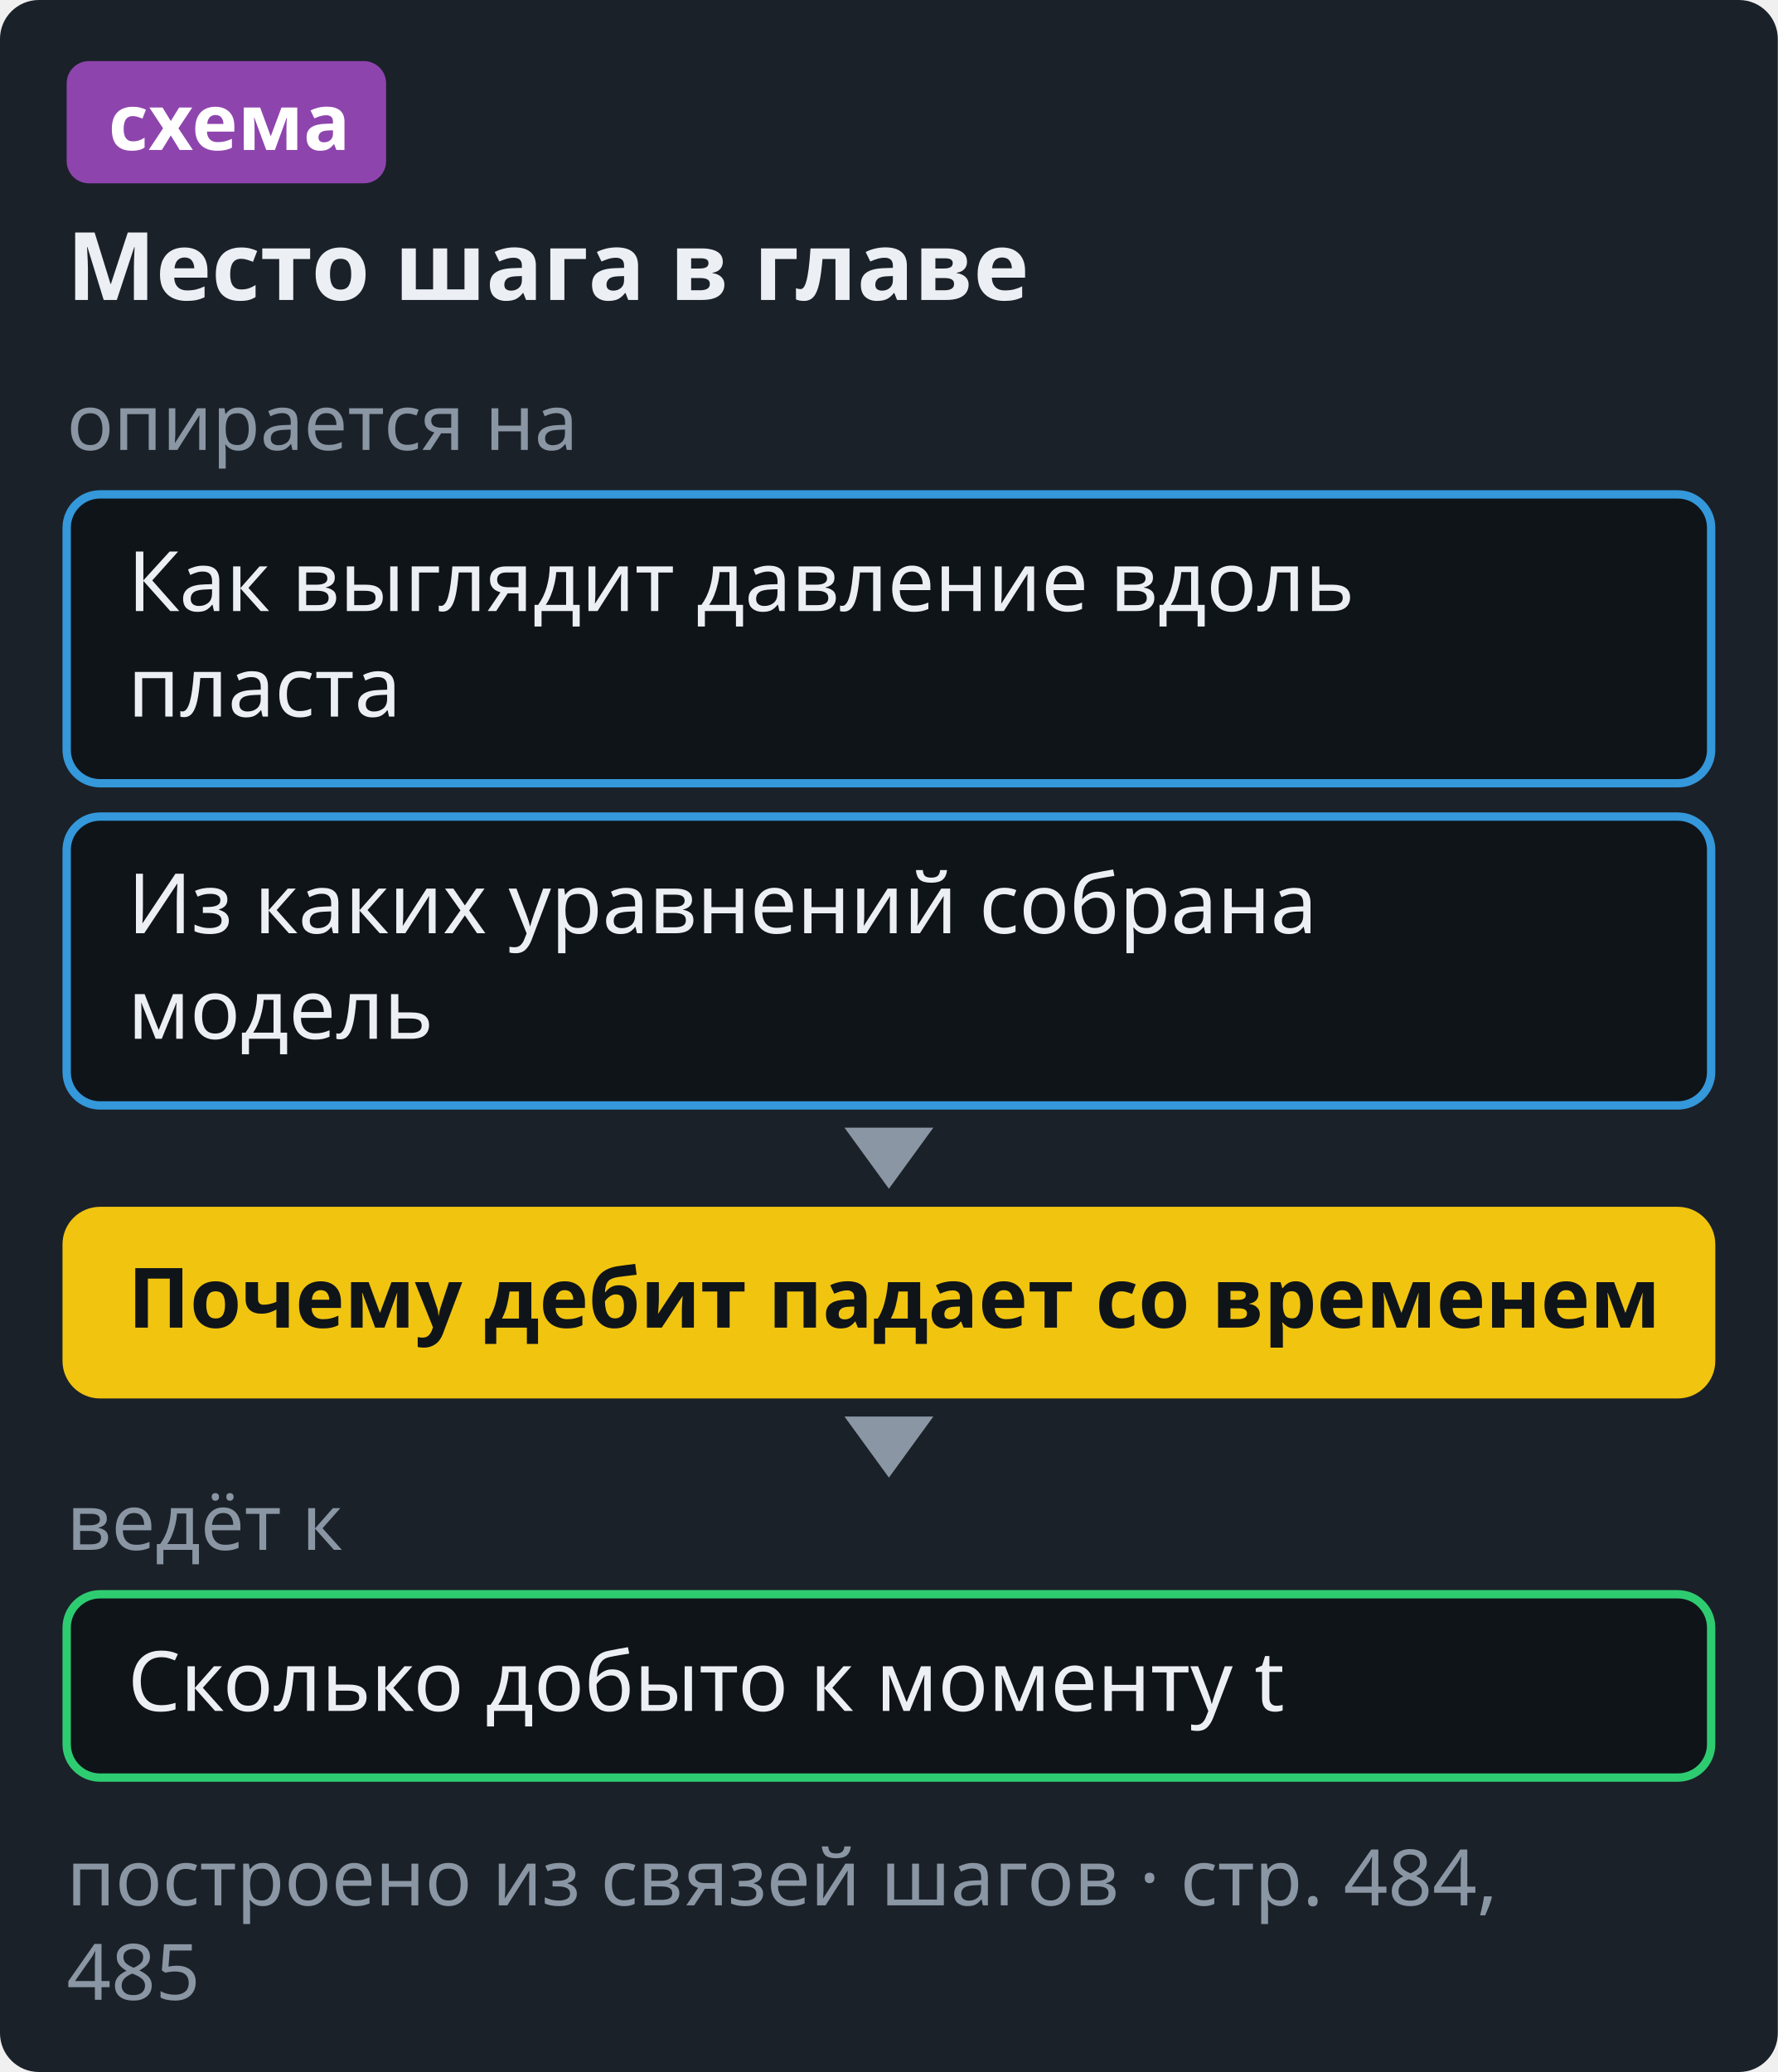
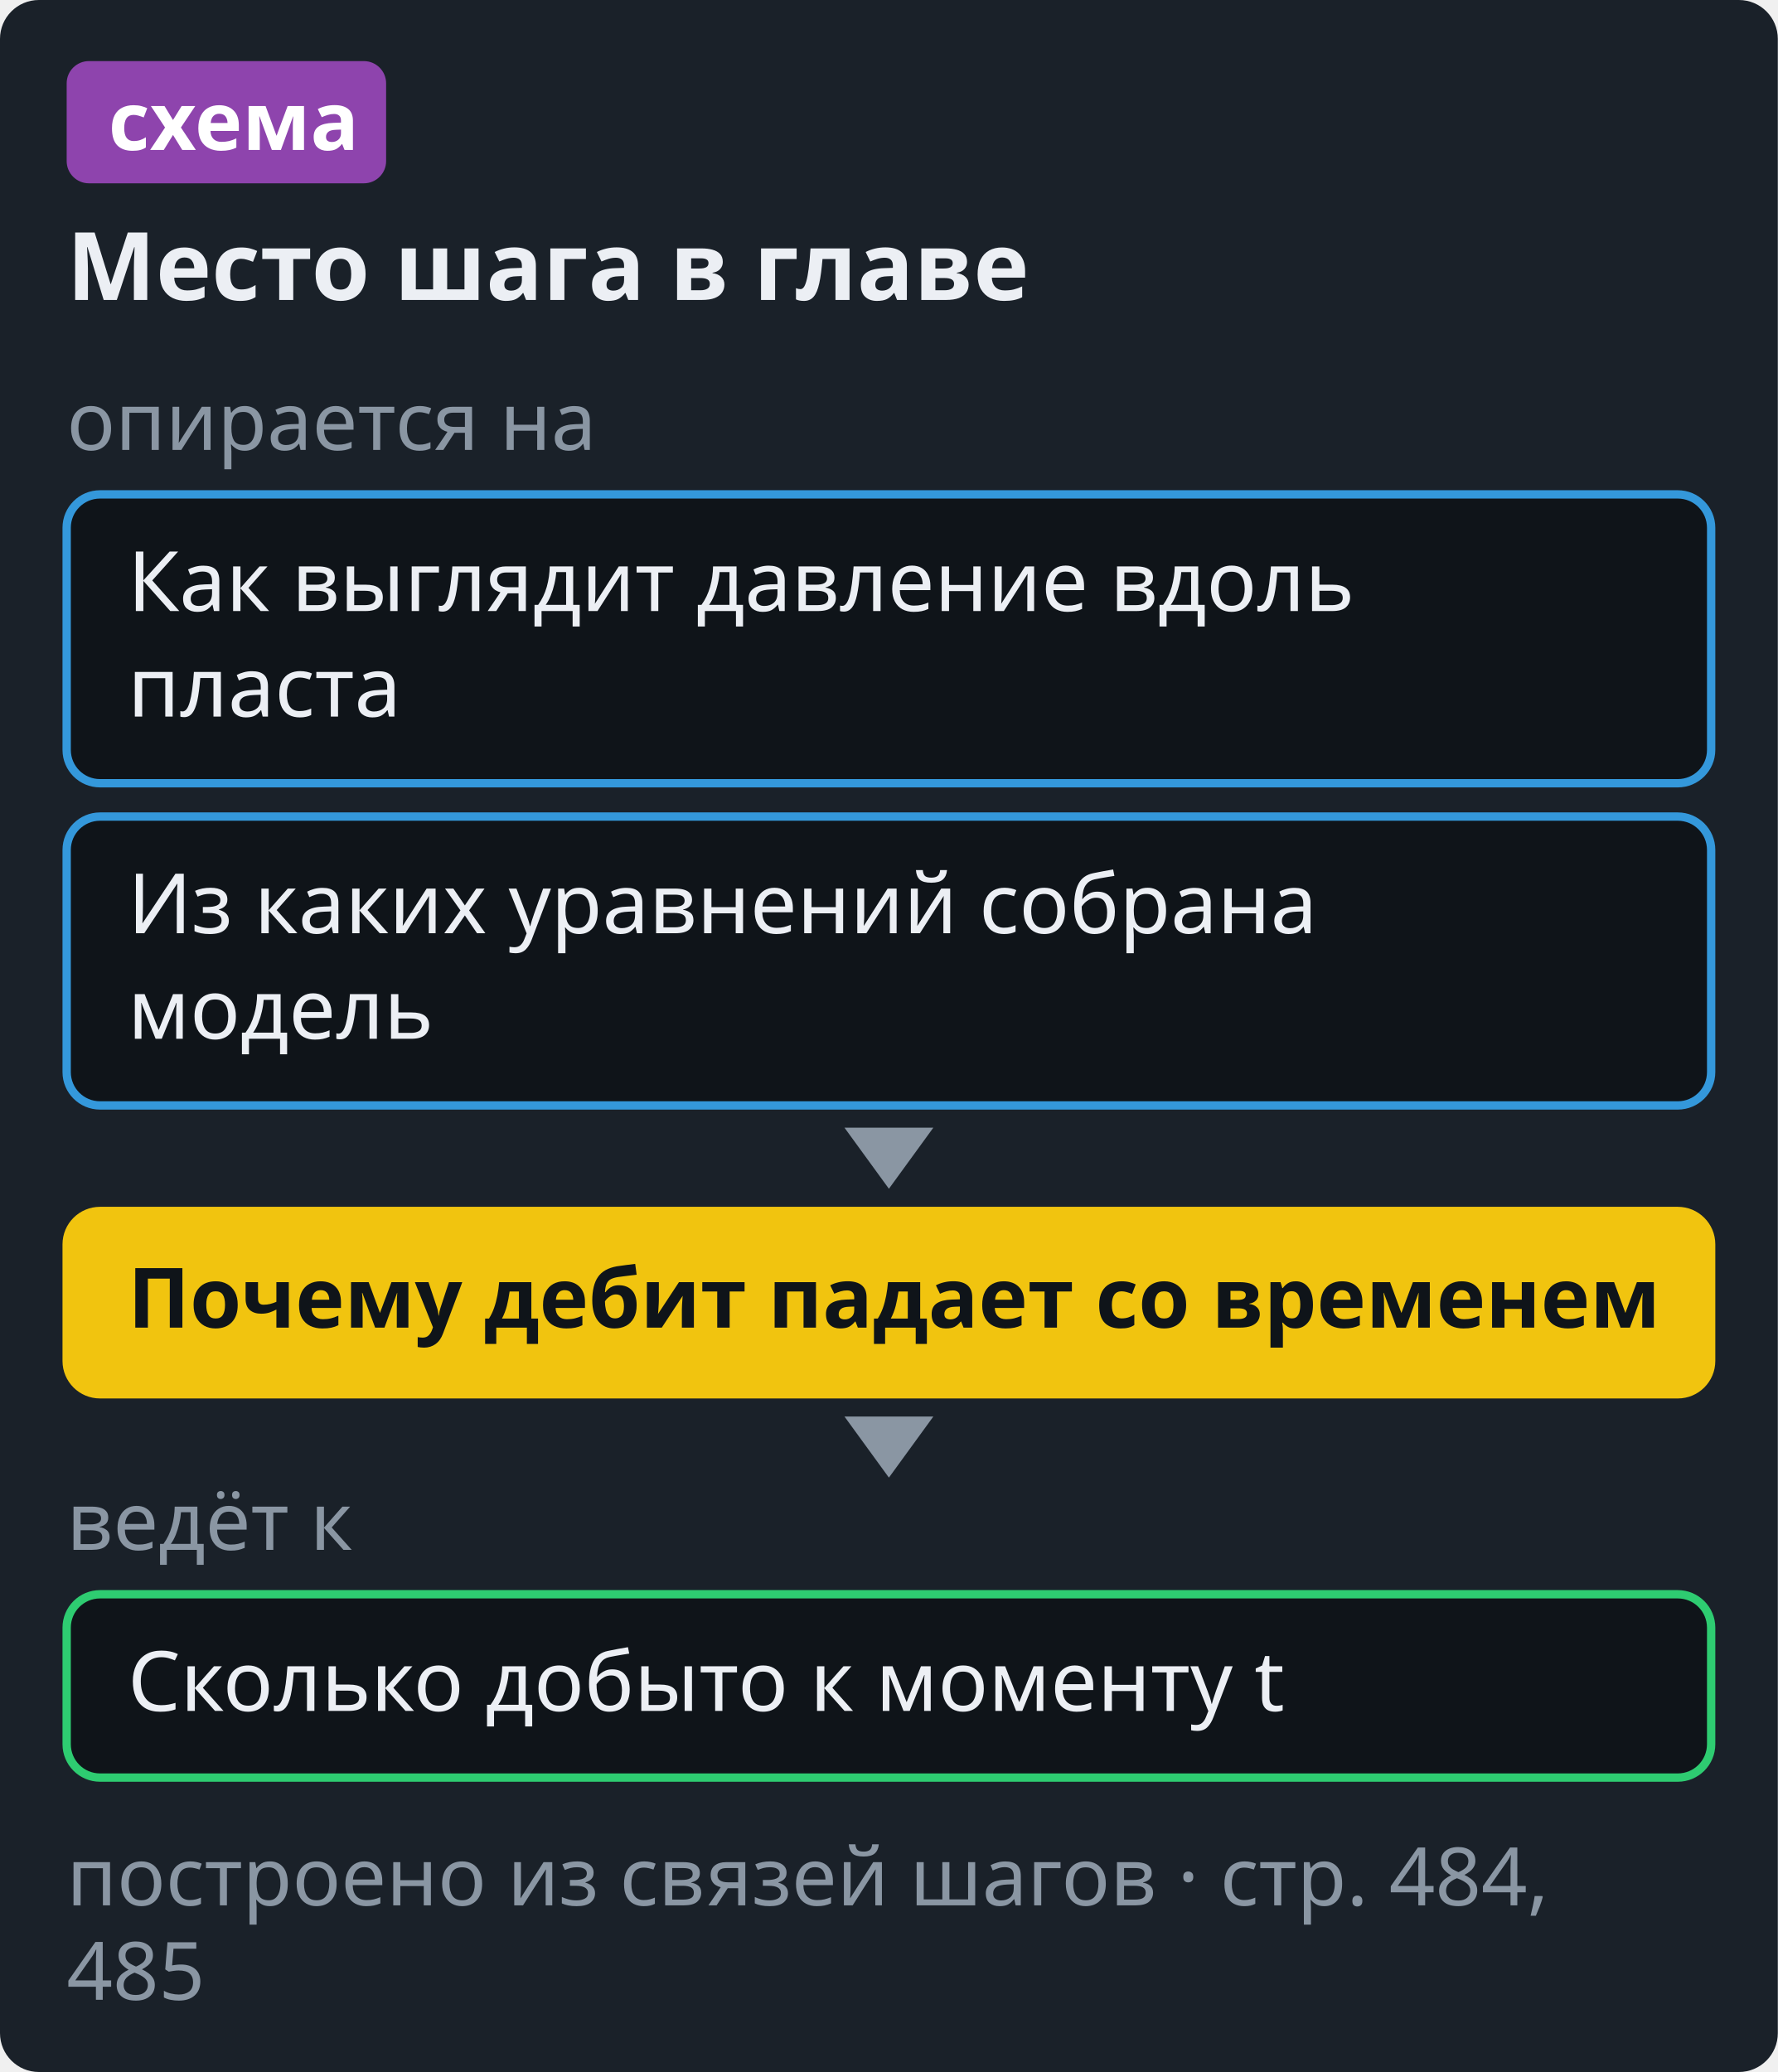
<svg xmlns="http://www.w3.org/2000/svg" viewBox="0 0 640 746" width="640" height="746" style="max-width:100%;height:auto">
  <rect width="640" height="746" rx="14" fill="#1A2129" />
  <rect x="24" y="22" width="115" height="44" rx="8" fill="#8E44AD" />
-   <text x="39.0" y="54.0" font-family="Segoe UI,system-ui,sans-serif" font-size="28" font-weight="600" fill="#FFFFFF" text-anchor="start">схема</text>
+   <text x="39.0" y="54.0" font-family="Segoe UI,system-ui,sans-serif" font-size="29" font-weight="600" fill="#FFFFFF" text-anchor="start">схема</text>
  <text x="24.0" y="108.0" font-family="Segoe UI,system-ui,sans-serif" font-size="34" font-weight="700" fill="#ECEFF4" text-anchor="start">Место шага в главе</text>
-   <text x="24.0" y="162.0" font-family="Segoe UI,system-ui,sans-serif" font-size="28" font-weight="400" fill="#8A96A3" text-anchor="start">опирается на</text>
+   <text x="24.0" y="162.0" font-family="Segoe UI,system-ui,sans-serif" font-size="29" font-weight="400" fill="#8A96A3" text-anchor="start">опирается на</text>
  <rect x="24" y="178" width="592" height="104" rx="12" fill="#0F1419" stroke="#3498DB" stroke-width="3" />
  <text x="46.0" y="220.0" font-family="Segoe UI,system-ui,sans-serif" font-size="30" font-weight="400" fill="#ECEFF4" text-anchor="start">Как выглядит давление вдоль</text>
  <text x="46.0" y="258.0" font-family="Segoe UI,system-ui,sans-serif" font-size="30" font-weight="400" fill="#ECEFF4" text-anchor="start">пласта</text>
  <rect x="24" y="294" width="592" height="104" rx="12" fill="#0F1419" stroke="#3498DB" stroke-width="3" />
  <text x="46.0" y="336.0" font-family="Segoe UI,system-ui,sans-serif" font-size="30" font-weight="400" fill="#ECEFF4" text-anchor="start">Из каких уравнений собрана</text>
  <text x="46.0" y="374.0" font-family="Segoe UI,system-ui,sans-serif" font-size="30" font-weight="400" fill="#ECEFF4" text-anchor="start">модель</text>
  <polygon points="304.0,406 336.0,406 320.0,428" fill="#8A96A3" />
  <rect x="24" y="436" width="592" height="66" rx="12" fill="#F1C40F" stroke="#F1C40F" stroke-width="3" />
  <text x="46.0" y="478.0" font-family="Segoe UI,system-ui,sans-serif" font-size="30" font-weight="700" fill="#0F1419" text-anchor="start">Почему дебит падает со временем</text>
  <polygon points="304.0,510 336.0,510 320.0,532" fill="#8A96A3" />
-   <text x="24.0" y="558.0" font-family="Segoe UI,system-ui,sans-serif" font-size="28" font-weight="400" fill="#8A96A3" text-anchor="start">ведёт к</text>
+   <text x="24.0" y="558.0" font-family="Segoe UI,system-ui,sans-serif" font-size="29" font-weight="400" fill="#8A96A3" text-anchor="start">ведёт к</text>
  <rect x="24" y="574" width="592" height="66" rx="12" fill="#0F1419" stroke="#2ECC71" stroke-width="3" />
  <text x="46.0" y="616.0" font-family="Segoe UI,system-ui,sans-serif" font-size="30" font-weight="400" fill="#ECEFF4" text-anchor="start">Сколько добыто к моменту t</text>
-   <text x="24.0" y="686.0" font-family="Segoe UI,system-ui,sans-serif" font-size="28" font-weight="400" fill="#8A96A3" text-anchor="start">построено из связей шагов · стр. 484,</text>
-   <text x="24.0" y="720.0" font-family="Segoe UI,system-ui,sans-serif" font-size="28" font-weight="400" fill="#8A96A3" text-anchor="start">485</text>
+   <text x="24.0" y="686.0" font-family="Segoe UI,system-ui,sans-serif" font-size="29" font-weight="400" fill="#8A96A3" text-anchor="start">построено из связей шагов · стр. 484,</text>
+   <text x="24.0" y="720.0" font-family="Segoe UI,system-ui,sans-serif" font-size="29" font-weight="400" fill="#8A96A3" text-anchor="start">485</text>
</svg>
